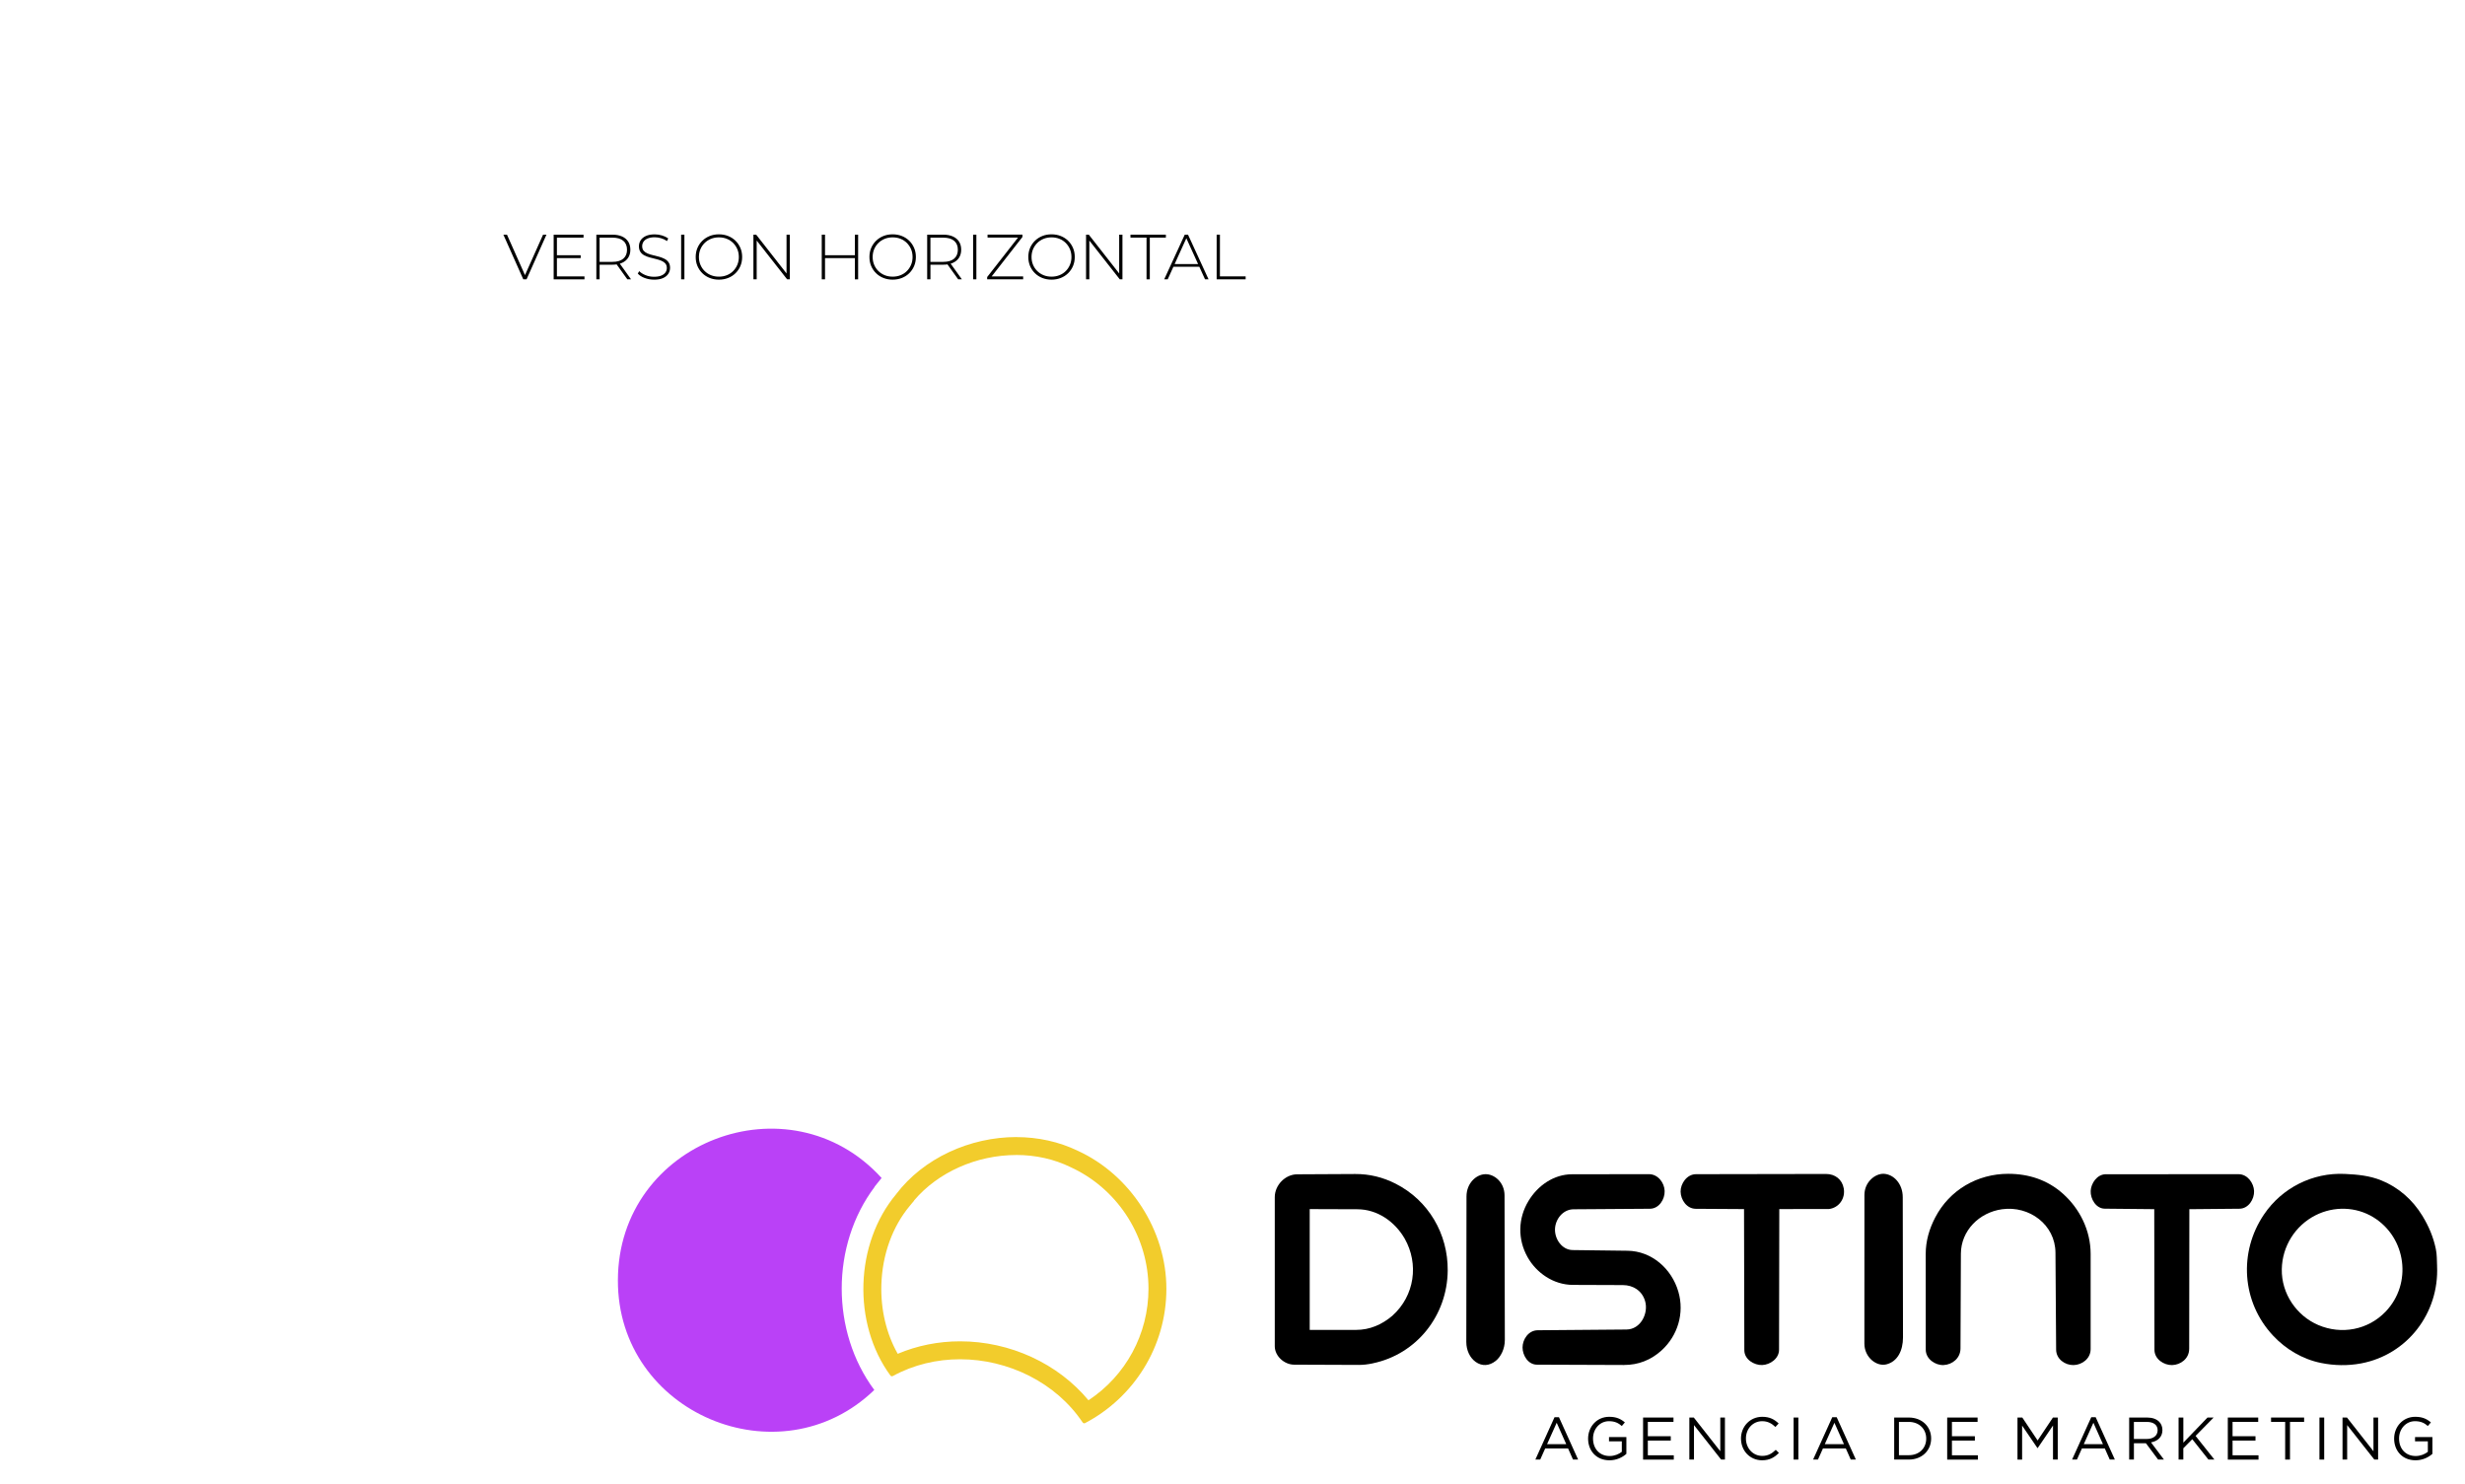
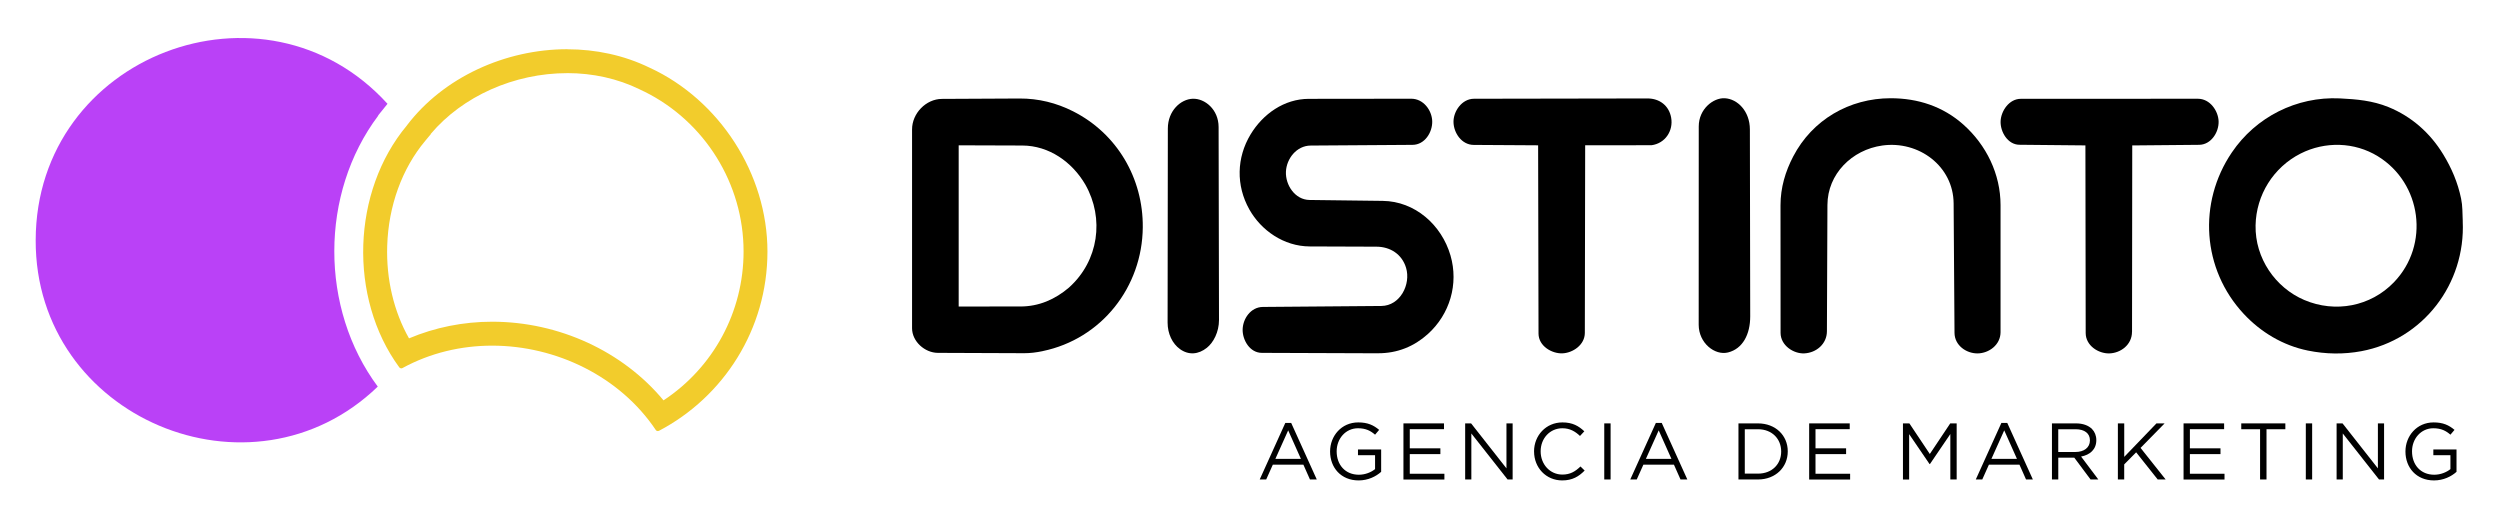
- <svg xmlns="http://www.w3.org/2000/svg" id="Capa_1" version="1.1" viewBox="-130 -20 1080 650">
+ <svg xmlns="http://www.w3.org/2000/svg" id="Capa_1" version="1.1" viewBox="129 462 821 169">
  <defs>
    <style>
      .st0 {
        fill: #ba41f7;
      }

      .st1 {
        fill: #f2cc2c;
      }
    </style>
  </defs>
  <g>
    <path class="st1" d="M315.3,486.01c8.4,0,16.57,1.82,23.65,5.28l1.65.8h.03c19.84,9.85,32.56,30.28,32.56,52.5,0,19.86-9.94,38.1-26.29,48.89-13.34-16.07-34.31-25.83-56.27-25.83-9.51,0-18.83,1.88-27.31,5.47-4.99-8.82-7.51-19.41-7.16-30.42.42-13.1,4.86-25.33,12.49-34.45l1.83-2.2v-.1c10.45-12.35,27.37-19.93,44.83-19.93M315.3,478.16c-20.28,0-40.66,9.19-52.68,25.03v.02c-18.08,21.61-19.26,56.56-2.5,79.43.16.21.4.33.65.33.14,0,.27-.03.4-.1,9.16-5.01,19.32-7.36,29.45-7.36,21.03,0,41.98,10.14,53.73,27.69.16.24.42.37.68.37.13,0,.25-.03.37-.09,21.18-11.11,35.63-33.3,35.63-58.87s-15.83-49.83-38.64-60.36h-.02c-8.46-4.13-17.76-6.07-27.09-6.07h0Z" />
    <path class="st0" d="M256.25,496.1l-3.06,3.8v.11c-19.18,25.53-19.18,63.31-.14,88.94,0,0,0,.02,0,.02-41.45,39.97-112.53,10.23-112.33-48.09.11-60.76,75.18-89.14,115.53-44.8Z" />
    <g>
      <path d="M471.38,577.32c-2.08.43-4.04.67-6.02.67l-28.37-.11c-4.28-.02-8.47-3.74-8.47-8.09v-65.27c-.01-5.3,4.58-10.01,9.8-10.04l25.46-.13c6.26-.03,12.13,1.43,17.61,4.2,14.47,7.31,23.05,22.03,22.9,38.12-.17,19.56-13.49,36.63-32.91,40.64ZM480.14,556.35c9.63-8.68,11.62-22.58,5.28-33.74-4.33-7.43-11.92-12.79-20.7-12.82l-20.89-.07v52.94s20.26-.01,20.26-.01c6.07,0,11.37-2.29,16.06-6.29Z" />
      <path d="M937.76,534.67c.95,20.59-13.01,38.85-33.3,42.66-5.78,1.08-11.7.99-17.54-.2-8.18-1.66-15.47-6.04-21.05-12.02-13.7-14.67-15.14-36.51-3.93-53.05,7.87-11.63,21.26-18.42,35.43-17.75,5.58.27,10.79.74,15.97,2.84,7.6,3.09,13.72,8.51,17.99,15.51,2.8,4.58,4.8,9.29,5.89,14.54.52,2.48.42,4.71.55,7.48ZM915.17,554.69c11.85-12.31,9.14-32.53-5.31-41.39-7.65-4.68-17.28-4.95-25.35-.87-8.9,4.51-14.59,13.58-14.78,23.58-.21,10.8,6.53,20.48,16,24.51,10.14,4.31,21.75,2.16,29.44-5.83Z" />
      <path d="M581.52,578.02l-38.12-.14c-3.97-.01-6.32-4.18-6.32-7.52,0-3.61,2.63-7.53,6.64-7.56l38.91-.32c6.18-.05,9.76-7.11,8.12-12.54-1.35-4.47-5.19-6.91-9.71-6.93l-21.93-.08c-8.53-.03-15.98-5.3-19.82-12.14-4.44-7.9-4.18-17.03.37-24.6,4.09-6.8,11.1-11.72,19.14-11.73l33.66-.04c4,0,6.76,3.8,6.88,7.35.12,3.62-2.42,7.78-6.47,7.8l-33.43.23c-4.67.03-7.95,4.32-8.14,8.57-.2,4.4,2.99,9.24,7.74,9.3l24.05.3c10.58.13,19.32,7.86,22.25,17.92,2.73,9.37-.22,19.31-7.43,25.81-4.51,4.07-10.03,6.34-16.37,6.31Z" />
      <path d="M747.14,509.79c-9.97,1.4-17.97,9.36-18.01,19.49l-.17,41.52c-.02,4.15-3.48,7.06-7.42,7.25-3.5.17-7.79-2.57-7.8-6.73l-.02-41.92c0-5.78,1.6-11.1,4.17-16.02,6.29-12.06,18.46-19.11,31.99-19.12,8.95,0,17.18,2.67,23.92,8.68,7.48,6.67,12.18,16.18,12.18,26.43v41.73c-.02,4.19-3.85,6.92-7.54,6.96-3.69.04-7.55-2.63-7.58-6.75l-.29-42.5c-.08-12.24-11.44-20.7-23.44-19.02Z" />
      <path d="M649.57,509.71l-.11,61.61c0,3.94-3.95,6.6-7.4,6.72-3.43.12-7.8-2.39-7.81-6.49l-.13-61.83-21.16-.13c-3.95-.02-6.58-3.94-6.63-7.53-.05-3.46,2.72-7.62,6.73-7.63l56.98-.1c4,0,7.08,2.4,7.77,6.32.76,4.31-1.96,8.44-6.44,9.04l-21.8.02Z" />
      <path d="M829.15,570.95c0,4.35-3.82,7.03-7.49,7.11-3.52.07-7.71-2.53-7.72-6.69l-.09-61.62-21.69-.21c-3.84-.04-6.31-4.28-6.16-7.77.14-3.29,2.76-7.32,6.65-7.32l58.14-.02c3.97,0,6.66,3.94,6.8,7.37.14,3.57-2.45,7.73-6.41,7.76l-21.95.2-.07,61.2Z" />
      <path d="M696.46,577.75c-4.26,1.06-9.61-3.05-9.61-9.11l.02-65.13c0-5.7,4.77-9.43,8.51-9.25,4.25.2,8.27,4.29,8.28,10.23l.11,61.41c.01,5.84-2.42,10.64-7.3,11.85Z" />
      <path d="M516.49,576.63c-2.47-1.77-4.05-5.02-4.05-8.69l.08-63.74c0-5.78,4.19-9.63,8.17-9.77s8.49,3.51,8.5,9.29l.13,63.36c0,3.97-1.83,7.41-3.97,9.12-2.8,2.24-6.01,2.49-8.87.43Z" />
    </g>
    <g>
      <path d="M551.08,600.9h1.95l8.4,18.56h-2.24l-2.16-4.87h-10.03l-2.18,4.87h-2.13l8.4-18.56ZM556.22,612.7l-4.18-9.37-4.21,9.37h8.4Z" />
      <path d="M565.8,610.3v-.05c0-5.05,3.71-9.53,9.24-9.53,3.11,0,5.03.9,6.87,2.45l-1.34,1.58c-1.42-1.24-3-2.11-5.61-2.11-4.08,0-7,3.45-7,7.55v.05c0,4.4,2.82,7.66,7.29,7.66,2.11,0,4.05-.82,5.32-1.84v-4.58h-5.61v-1.87h7.61v7.34c-1.71,1.53-4.29,2.82-7.4,2.82-5.79,0-9.37-4.21-9.37-9.48Z" />
      <path d="M589.89,601.04h13.32v1.9h-11.24v6.29h10.05v1.9h-10.05v6.45h11.37v1.9h-13.45v-18.42Z" />
      <path d="M610.16,601.04h1.95l11.61,14.77v-14.77h2.03v18.42h-1.66l-11.9-15.11v15.11h-2.03v-18.42Z" />
      <path d="M632.78,610.3v-.05c0-5.21,3.9-9.53,9.32-9.53,3.34,0,5.34,1.18,7.19,2.92l-1.42,1.53c-1.55-1.47-3.29-2.53-5.79-2.53-4.08,0-7.13,3.32-7.13,7.55v.05c0,4.26,3.08,7.61,7.13,7.61,2.53,0,4.19-.97,5.95-2.66l1.37,1.34c-1.92,1.95-4.03,3.24-7.37,3.24-5.32,0-9.24-4.19-9.24-9.48Z" />
      <path d="M655.84,601.04h2.08v18.42h-2.08v-18.42Z" />
      <path d="M672.77,600.9h1.95l8.4,18.56h-2.24l-2.16-4.87h-10.03l-2.18,4.87h-2.13l8.4-18.56ZM677.9,612.7l-4.18-9.37-4.21,9.37h8.4Z" />
      <path d="M699.91,601.04h6.4c5.79,0,9.79,3.97,9.79,9.16v.05c0,5.19-4,9.21-9.79,9.21h-6.4v-18.42ZM701.99,602.96v14.58h4.32c4.66,0,7.63-3.16,7.63-7.24v-.05c0-4.08-2.97-7.29-7.63-7.29h-4.32Z" />
      <path d="M723.13,601.04h13.32v1.9h-11.24v6.29h10.05v1.9h-10.05v6.45h11.37v1.9h-13.45v-18.42Z" />
      <path d="M753.93,601.04h2.11l6.71,10.05,6.71-10.05h2.11v18.42h-2.08v-14.92l-6.71,9.87h-.11l-6.71-9.84v14.9h-2.03v-18.42Z" />
      <path d="M786.24,600.9h1.95l8.4,18.56h-2.24l-2.16-4.87h-10.03l-2.18,4.87h-2.13l8.4-18.56ZM791.37,612.7l-4.18-9.37-4.21,9.37h8.4Z" />
      <path d="M802.85,601.04h7.92c2.26,0,4.08.68,5.24,1.84.89.9,1.42,2.18,1.42,3.63v.05c0,3.05-2.11,4.84-5,5.37l5.66,7.53h-2.55l-5.34-7.16h-5.26v7.16h-2.08v-18.42ZM810.59,610.43c2.76,0,4.74-1.42,4.74-3.79v-.05c0-2.26-1.74-3.63-4.71-3.63h-5.69v7.48h5.66Z" />
      <path d="M824.52,601.04h2.08v11l10.58-11h2.68l-7.9,8.05,8.24,10.37h-2.61l-7.08-8.92-3.92,3.97v4.95h-2.08v-18.42Z" />
      <path d="M846.08,601.04h13.32v1.9h-11.24v6.29h10.05v1.9h-10.05v6.45h11.37v1.9h-13.45v-18.42Z" />
      <path d="M871.22,602.96h-6.19v-1.92h14.48v1.92h-6.19v16.5h-2.11v-16.5Z" />
      <path d="M886.23,601.04h2.08v18.42h-2.08v-18.42Z" />
      <path d="M896.34,601.04h1.95l11.61,14.77v-14.77h2.03v18.42h-1.66l-11.9-15.11v15.11h-2.03v-18.42Z" />
      <path d="M918.95,610.3v-.05c0-5.05,3.71-9.53,9.24-9.53,3.11,0,5.03.9,6.87,2.45l-1.34,1.58c-1.42-1.24-3-2.11-5.61-2.11-4.08,0-7,3.45-7,7.55v.05c0,4.4,2.82,7.66,7.29,7.66,2.11,0,4.05-.82,5.32-1.84v-4.58h-5.61v-1.87h7.61v7.34c-1.71,1.53-4.29,2.82-7.4,2.82-5.79,0-9.37-4.21-9.37-9.48Z" />
    </g>
  </g>
  <g>
    <path d="M99.27,102.38l-8.72-19.57h1.57l8.33,18.7h-.87l8.36-18.7h1.48l-8.72,19.57h-1.43Z" />
    <path d="M114,101.1h12.08v1.29h-13.5v-19.57h13.08v1.29h-11.66v17ZM113.83,91.82h10.59v1.26h-10.59v-1.26Z" />
    <path d="M131.28,102.38v-19.57h7.02c1.64,0,3.05.26,4.22.78,1.17.52,2.08,1.27,2.71,2.25.63.98.95,2.17.95,3.56s-.32,2.53-.95,3.51-1.54,1.73-2.71,2.26c-1.17.53-2.58.8-4.22.8h-6.23l.64-.67v7.07h-1.43ZM132.7,95.4l-.64-.67h6.23c2.11,0,3.7-.47,4.79-1.4,1.09-.93,1.64-2.24,1.64-3.91s-.54-3-1.64-3.93c-1.09-.92-2.69-1.38-4.79-1.38h-6.23l.64-.7v11.99ZM144.86,102.38l-5.09-7.1h1.62l5.09,7.1h-1.62Z" />
    <path d="M156.55,102.52c-1.45,0-2.83-.25-4.12-.74-1.29-.49-2.3-1.13-3-1.92l.64-1.06c.67.69,1.59,1.27,2.75,1.75s2.4.71,3.7.71,2.37-.17,3.2-.52,1.44-.81,1.84-1.38.6-1.22.6-1.93c0-.84-.22-1.51-.67-2.01-.45-.5-1.03-.9-1.76-1.2-.73-.3-1.52-.55-2.38-.75-.86-.2-1.72-.42-2.6-.66-.88-.23-1.68-.54-2.4-.91-.73-.37-1.31-.88-1.75-1.52-.44-.64-.66-1.48-.66-2.5,0-.93.24-1.79.73-2.57s1.24-1.42,2.26-1.9c1.02-.48,2.34-.73,3.94-.73,1.08,0,2.15.16,3.2.48s1.95.75,2.7,1.29l-.53,1.15c-.82-.56-1.7-.97-2.64-1.24-.94-.27-1.85-.41-2.73-.41-1.25,0-2.28.18-3.1.53-.82.35-1.43.82-1.82,1.41s-.59,1.24-.59,1.97c0,.84.22,1.51.66,2.01.44.5,1.02.9,1.75,1.2.73.3,1.53.55,2.4.75.88.21,1.74.42,2.6.66s1.65.54,2.38.91c.73.37,1.31.88,1.76,1.51.45.63.67,1.45.67,2.46,0,.91-.25,1.77-.75,2.56-.5.79-1.27,1.43-2.31,1.9-1.03.48-2.36.71-3.98.71Z" />
    <path d="M168.43,102.38v-19.57h1.43v19.57h-1.43Z" />
    <path d="M184.98,102.52c-1.45,0-2.8-.25-4.04-.74-1.24-.49-2.32-1.19-3.24-2.1-.92-.9-1.63-1.96-2.14-3.16-.5-1.2-.75-2.51-.75-3.93s.25-2.73.75-3.93c.5-1.2,1.22-2.25,2.14-3.16.92-.9,2-1.6,3.24-2.1s2.59-.74,4.04-.74,2.8.25,4.04.74,2.32,1.19,3.23,2.08c.91.89,1.62,1.94,2.14,3.15s.77,2.52.77,3.96-.26,2.75-.77,3.96-1.23,2.25-2.14,3.15c-.91.89-1.99,1.59-3.23,2.08-1.24.49-2.59.74-4.04.74ZM184.98,101.21c1.25,0,2.4-.21,3.47-.64s1.99-1.03,2.77-1.82c.78-.78,1.39-1.7,1.83-2.74.44-1.04.66-2.18.66-3.41s-.22-2.39-.66-3.42c-.44-1.03-1.05-1.94-1.83-2.73-.78-.78-1.71-1.39-2.77-1.82-1.06-.43-2.22-.64-3.47-.64s-2.4.21-3.47.64c-1.06.43-1.99,1.03-2.78,1.82-.79.78-1.41,1.69-1.85,2.73-.44,1.03-.66,2.18-.66,3.42s.22,2.37.66,3.41c.44,1.04,1.05,1.96,1.85,2.74.79.78,1.72,1.39,2.78,1.82s2.22.64,3.47.64Z" />
    <path d="M200.1,102.38v-19.57h1.2l13.95,17.81h-.64v-17.81h1.43v19.57h-1.17l-13.98-17.81h.64v17.81h-1.43Z" />
    <path d="M231.47,102.38h-1.43v-19.57h1.43v19.57ZM244.72,93.08h-13.42v-1.26h13.42v1.26ZM244.55,82.82h1.43v19.57h-1.43v-19.57Z" />
    <path d="M261.1,102.52c-1.45,0-2.8-.25-4.04-.74-1.24-.49-2.32-1.19-3.24-2.1-.92-.9-1.63-1.96-2.14-3.16-.5-1.2-.75-2.51-.75-3.93s.25-2.73.75-3.93c.5-1.2,1.22-2.25,2.14-3.16.92-.9,2-1.6,3.24-2.1s2.59-.74,4.04-.74,2.8.25,4.04.74,2.32,1.19,3.23,2.08c.91.89,1.62,1.94,2.14,3.15s.77,2.52.77,3.96-.26,2.75-.77,3.96-1.23,2.25-2.14,3.15c-.91.89-1.99,1.59-3.23,2.08-1.24.49-2.59.74-4.04.74ZM261.1,101.21c1.25,0,2.4-.21,3.47-.64s1.99-1.03,2.77-1.82c.78-.78,1.39-1.7,1.83-2.74.44-1.04.66-2.18.66-3.41s-.22-2.39-.66-3.42c-.44-1.03-1.05-1.94-1.83-2.73-.78-.78-1.71-1.39-2.77-1.82-1.06-.43-2.22-.64-3.47-.64s-2.4.21-3.47.64c-1.06.43-1.99,1.03-2.78,1.82-.79.78-1.41,1.69-1.85,2.73-.44,1.03-.66,2.18-.66,3.42s.22,2.37.66,3.41c.44,1.04,1.05,1.96,1.85,2.74.79.78,1.72,1.39,2.78,1.82s2.22.64,3.47.64Z" />
    <path d="M276.23,102.38v-19.57h7.02c1.64,0,3.05.26,4.22.78,1.17.52,2.08,1.27,2.71,2.25.63.98.95,2.17.95,3.56s-.32,2.53-.95,3.51-1.54,1.73-2.71,2.26c-1.17.53-2.58.8-4.22.8h-6.23l.64-.67v7.07h-1.43ZM277.65,95.4l-.64-.67h6.23c2.11,0,3.7-.47,4.79-1.4,1.09-.93,1.64-2.24,1.64-3.91s-.54-3-1.64-3.93c-1.09-.92-2.69-1.38-4.79-1.38h-6.23l.64-.7v11.99ZM289.81,102.38l-5.09-7.1h1.62l5.09,7.1h-1.62Z" />
    <path d="M296.35,102.38v-19.57h1.43v19.57h-1.43Z" />
    <path d="M302.51,102.38v-1.01l13.95-17.84.14.56h-13.92v-1.29h15.29v1.01l-13.92,17.84-.17-.56h14.4v1.29h-15.77Z" />
    <path d="M330.71,102.52c-1.45,0-2.8-.25-4.04-.74-1.24-.49-2.32-1.19-3.24-2.1-.92-.9-1.63-1.96-2.14-3.16-.5-1.2-.75-2.51-.75-3.93s.25-2.73.75-3.93c.5-1.2,1.22-2.25,2.14-3.16.92-.9,2-1.6,3.24-2.1s2.59-.74,4.04-.74,2.8.25,4.04.74,2.32,1.19,3.23,2.08c.91.89,1.62,1.94,2.14,3.15s.77,2.52.77,3.96-.26,2.75-.77,3.96-1.23,2.25-2.14,3.15c-.91.89-1.99,1.59-3.23,2.08-1.24.49-2.59.74-4.04.74ZM330.71,101.21c1.25,0,2.4-.21,3.47-.64s1.99-1.03,2.77-1.82c.78-.78,1.39-1.7,1.83-2.74.44-1.04.66-2.18.66-3.41s-.22-2.39-.66-3.42c-.44-1.03-1.05-1.94-1.83-2.73-.78-.78-1.71-1.39-2.77-1.82-1.06-.43-2.22-.64-3.47-.64s-2.4.21-3.47.64c-1.06.43-1.99,1.03-2.78,1.82-.79.78-1.41,1.69-1.85,2.73-.44,1.03-.66,2.18-.66,3.42s.22,2.37.66,3.41c.44,1.04,1.05,1.96,1.85,2.74.79.78,1.72,1.39,2.78,1.82s2.22.64,3.47.64Z" />
    <path d="M345.84,102.38v-19.57h1.2l13.95,17.81h-.64v-17.81h1.43v19.57h-1.17l-13.98-17.81h.64v17.81h-1.43Z" />
    <path d="M372.34,102.38v-18.28h-7.04v-1.29h15.51v1.29h-7.04v18.28h-1.43Z" />
    <path d="M380.08,102.38l9-19.57h1.43l9,19.57h-1.54l-8.5-18.67h.61l-8.47,18.67h-1.54ZM383.38,96.88l.48-1.2h11.71l.48,1.2h-12.66Z" />
    <path d="M403.06,102.38v-19.57h1.43v18.28h11.27v1.29h-12.69Z" />
  </g>
</svg>
